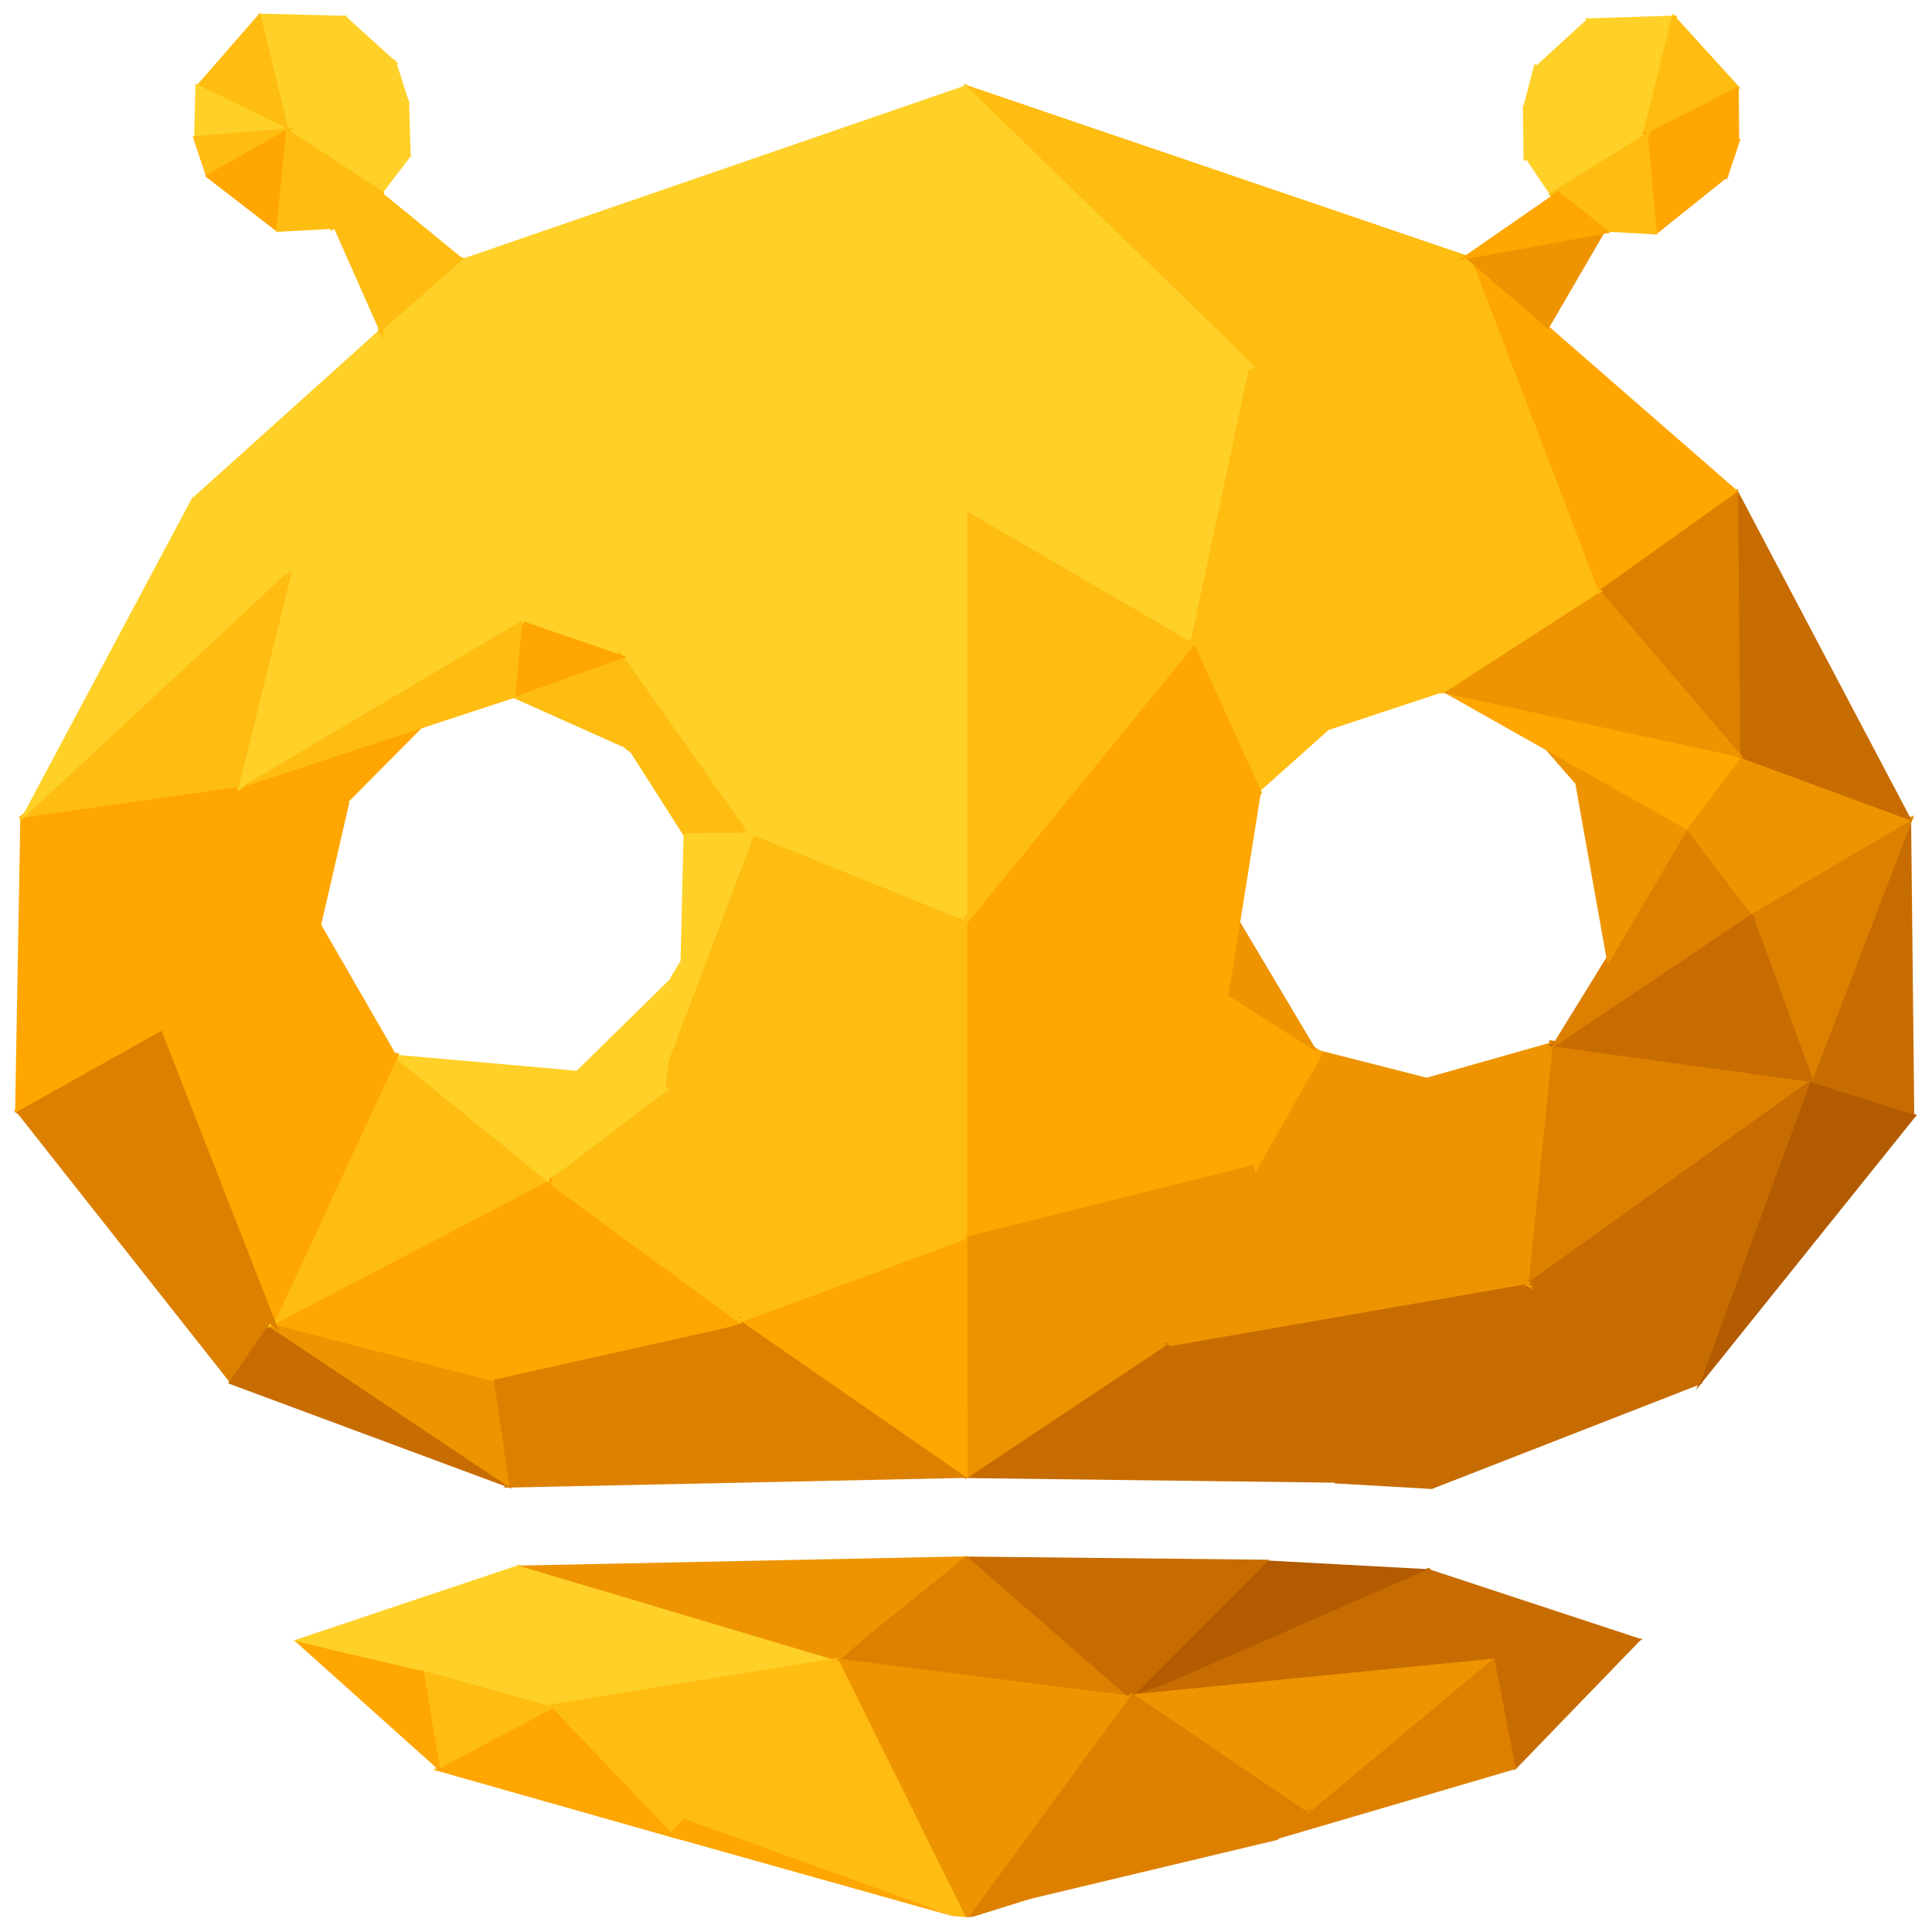
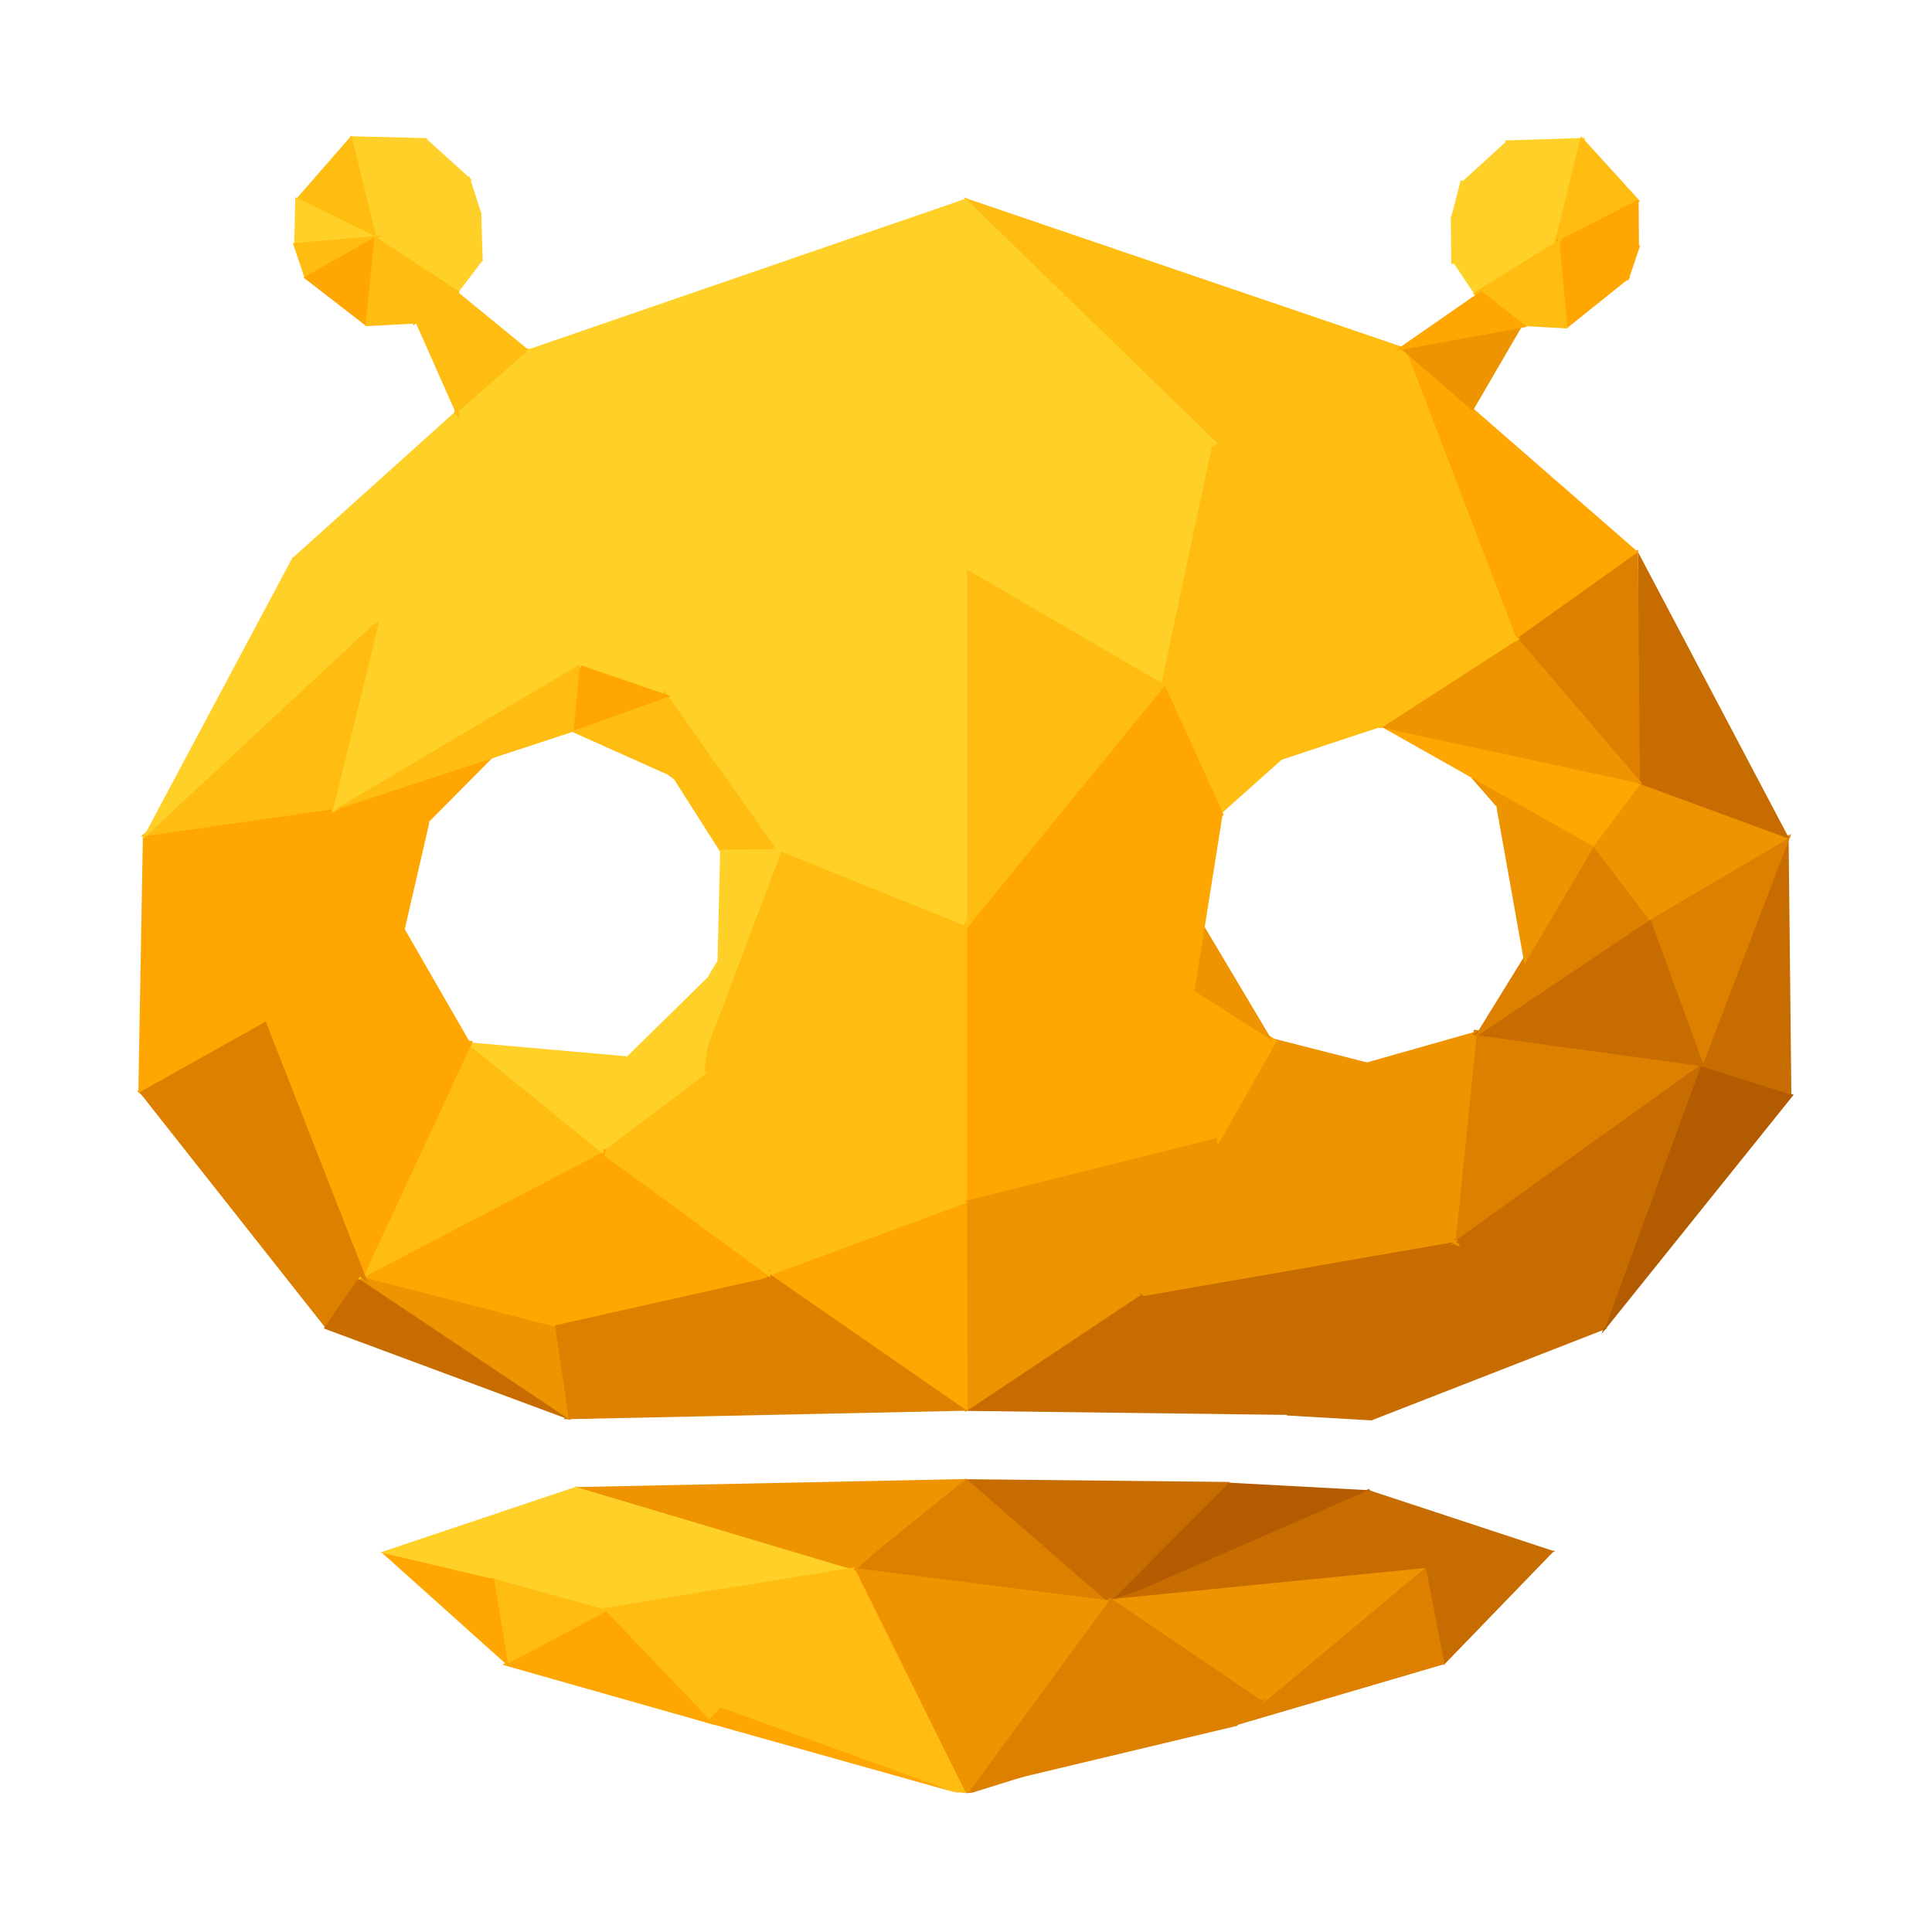
<svg xmlns="http://www.w3.org/2000/svg" viewBox="0 0 1024 1024">
  <style>.c0{fill:#B25B00}.c1{fill:#C76C00}.c2{fill:#DD8000}.c3{fill:#EE9400}.c4{fill:#FFA600}.c5{fill:#FFBC11}.c6{fill:#FFD028}</style>
-   <path class="c1" d="m808 677.3 94.5 55.9-143.6 56-51.7-3z" />
-   <path class="c0" d="M956.9 570.9 899 736.6l117-145.7z" />
-   <path class="c2" d="m806.5 683.2 14.7-131.9 140.3 20.9z" />
-   <path class="c3" d="m753.4 572 69.8-19.8-13 127.9z" />
-   <path class="c3" d="m666.8 618.2 89.2-46 56.8 111.2z" />
-   <path class="c1" d="m960 572.2-58.9 161-91.6-53.1z" />
-   <path class="c1" d="m616 711.5 92.4 74.4 102.4-107.4z" />
-   <path class="c3" d="m616 714.2 50.6-104.5L812 680.1z" />
-   <path class="c3" d="m507.8 653.3 109.8 61.5 49.2-99.4z" />
-   <path class="c4" d="M511.6 489v166.6l155.2-38.8z" />
-   <path class="c3" d="m663 621.8 35.1-65.4 61.6 15.7z" />
-   <path class="c4" d="m652 526 13.3 95.7 36.1-63.8z" />
-   <path class="c4" d="m505.1 485 161.2 133.7-.7-11.9-11.5-79.9z" />
-   <path class="c3" d="m655.7 486-7.3 40 50.1 31.9z" />
-   <path class="c4" d="m668.3 420-17.1 107.4-139.6-39.9z" />
-   <path class="c1" d="m1012.9 432.1-54.1 141.2 55.8 17.6z" />
-   <path class="c2" d="m960.3 573.6 54.2-141.5-87.8 52.2z" />
-   <path class="c1" d="m928.4 483.1 33.1 90.6-141.2-19.4z" />
-   <path class="c2" d="m894.3 438-73.1 118.5 108.4-72.8z" />
-   <path class="c3" d="m891.3 436.2 36.9 48.4 86.3-50.8-113.3-14.2z" />
-   <path class="c3" d="m895.4 437.2 27-37.2 91.4 34.4z" />
-   <path class="c3" d="m835 415.6 17.1 95.9 42.7-72.5z" />
-   <path class="c3" d="m816.3 394 59.8 68.5 19.3-23.9z" />
-   <path class="c4" d="m762.4 365.4 161.7 34.5-30 39.8z" />
-   <path class="c1" d="M921.2 260.4v140.8l92.2 33.9z" />
-   <path class="c2" d="m845.1 313.7 77.3 87.5-1.2-142.2z" />
-   <path class="c3" d="m761.3 366.5 86-54.5 76.7 89.7z" />
-   <path class="c5" d="m627.8 340.3 136.8 27.4 85.1-55z" />
-   <path class="c5" d="m631.6 340.7 36.2 78.7 36.4-32.5 62.2-20.6z" />
-   <path class="c4" d="m632.6 340.6 36.4 80-157.6 70.3 1.2-8.1z" />
-   <path class="c4" d="m778.1 135.7 68.4 178 74.7-53.3z" />
-   <path class="c5" d="M511.4 269.3v221.6l122.5-150z" />
-   <path class="c6" d="m511.6 270.5 153.8-77.6-33 148z" />
-   <path class="c5" d="m663 190.3-32.1 150.6 218.4-27.2z" />
-   <path class="c5" d="m665.4 192.9 114-57.2L848 315.1z" />
-   <path class="c5" d="M510.3 44.4 664 195.8l117.8-58.9z" />
-   <path class="c1" d="m511.6 783.4 200.1 2.5-93.7-74.3z" />
-   <path class="c3" d="m511.5 784.1.1-128.8 107.1 57.4z" />
-   <path class="c6" d="m511.8 45.2-.4 226.6 154-77.4z" />
-   <path class="c1" d="m791.8 880.1 79.1-11-113.5-37.4z" />
-   <path class="c1" d="m789.1 878.6 13.7 59.7 67.5-69.8z" />
-   <path class="c2" d="m669.9 976.8 121.9-99.2 11.6 60z" />
-   <path class="c3" d="m595.1 897.7 97.7 63.9 100.5-84z" />
-   <path class="c1" d="m599.7 898.1 157.7-67.2 37.2 47.9z" />
-   <path class="c0" d="m598.9 898.7 69.1-71.8 89 4.8-140.7 61.5z" />
-   <path class="c1" d="m511.5 825 87.2 76.1 74.1-74.4z" />
-   <path class="c2" d="M506.5 1015.9 677 975.2l18.1-16.5-177.8 48.4z" />
-   <path class="c2" d="m512 1016.2 87.3-119.3 93.8 63.6-177.3 55.4z" />
-   <path class="c2" d="m441.2 879.5 158.1 21.1-87.3-76z" />
-   <path class="c3" d="m442.6 878.9 67.5 137 3.6-.2 85.6-116.9z" />
-   <path class="c5" d="m512 1016.2-68.4-138.1-84.3 87.5 145.8 49.8z" />
-   <path class="c4" d="m353.2 973 7.1-9.8 147.1 53.1z" />
-   <path class="c6" d="m274 829.2 17.1 76.8 153.5-25.9-9.6-4.9z" />
-   <path class="c3" d="m274.7 829.8 169.9 50.7 13.4-12 54-43.6z" />
-   <path class="c5" d="m290.1 903.7 63.7 69.4 90.9-94.5z" />
-   <path class="c4" d="m229.7 938 62.1-33.7 67.2 70.4z" />
-   <path class="c5" d="m222.8 884.3 8.5 53.9 64.6-34.2z" />
-   <path class="c4" d="m156.1 869.6 77.3 69.3L224 882z" />
-   <path class="c6" d="m273.5 830 5.1 3.6 13.2 70.7-71.9-20z" />
-   <path class="c6" d="m155.3 869.6 119.3-40-6.9 10.8-45.2 45z" />
-   <path class="c6" d="m396.6 444.5 116 46.1V266z" />
-   <path class="c5" d="m332.1 395.5 30.2 47.4h38.8z" />
-   <path class="c6" d="m360.6 514.2 1.7-72.6 40.8-.3z" />
-   <path class="c6" d="m355.3 518.2-5.2 60 52.2-137z" />
-   <path class="c5" d="m348.9 577 162.7-89-112-45.1z" />
-   <path class="c5" d="m436.2 617 76.4 41.7V484.1z" />
-   <path class="c5" d="m346.6 576.8 91.8 41.4 74.2-132z" />
-   <path class="c4" d="m512.6 653.9.3 129.1-3.7-.5-122.3-83.7c-1.2 0 125.7-44.9 125.7-44.9" />
-   <path class="c5" d="m389.2 702.2 49.3-88.1 73.5 40.4-.4 2.5z" />
-   <path class="c5" d="m390.3 707.8-42.5-131.2 92.9 38.1z" />
-   <path class="c2" d="M266.8 788.5 377.9 705l15.2-4.5 119.5 82.8z" />
-   <path class="c2" d="m260.4 730.9 9 57.2 123.7-90.4z" />
-   <path class="c4" d="m289.8 623.9 103.3 77.2-4.9 1.9-128.6 28.8z" />
-   <path class="c5" d="m350.7 576.2 42.4 126-104.6-76.6z" />
-   <path class="c6" d="m301.8 571.3 50.8 6.9 7.4-64z" />
-   <path class="c6" d="m289.5 626.7 65.4-49.6-51.6-8.5z" />
-   <path class="c2" d="m8.7 589.4 113.5 143.8 24.5-33.1L17.3 592.8z" />
-   <path class="c1" d="m143.8 700.1 127.9 89.1-150.8-56z" />
-   <path class="c3" d="M142.8 700.5v2.8l127.3 85.1-8.5-58.1z" />
-   <path class="c4" d="m292.9 624.1-31.3 108L144 701.8l144.3-77.6z" />
-   <path class="c5" d="m209.4 560-67.7 143.9 150.1-78.5z" />
-   <path class="c6" d="m207.1 558.8 83.6 67.9 14.8-59.2z" />
-   <path class="c4" d="m83.4 543.5 128.3 14.8-66.5 143.3z" />
-   <path class="c2" d="m84.7 544 63.2 161.6L7.4 588.8z" />
-   <path class="c4" d="m169.6 489 41.5 72-131.4-16.2z" />
-   <path class="c4" d="M10.8 432.1 8 589.8l81.4-45.6z" />
-   <path class="c4" d="m129.5 414.5-43.2 129-76.1-110.8z" />
-   <path class="c4" d="m127.5 416.5 42.1 75.2-86.3 53.4z" />
-   <path class="c4" d="m126.2 416.5 59 8.7-15.7 68.1z" />
-   <path class="c4" d="m126.3 416.8 98.9-32.6-41.2 41.5-56.7-7.2z" />
-   <path class="c6" d="M367.8 187.7 512.4 44.3l.4 225.4-4.8.3z" />
-   <path class="c6" d="m329 349.3 36.2-165.7 146.4 86.9z" />
-   <path class="c6" d="m276.2 330.3 55.1 19.5L368.4 185z" />
-   <path class="c6" d="m327.8 347.2 184.8-78.6-114.5 176.6z" />
-   <path class="c5" d="m327.7 344.1 3.5 52.6 65.5 44.9z" />
-   <path class="c5" d="m329.2 346.6 3.7 50.5-64.4-28.8z" />
-   <path class="c4" d="m275 328.5-3.3 41.2 60.4-21.6z" />
-   <path class="c6" d="m151.8 303.1 216.6-117.2 1.1 1.7-93.4 144.7z" />
-   <path class="c6" d="m153.8 302.1 123.8 28.5-151.8 88.8 1.1-10.3z" />
-   <path class="c5" d="m155.9 297.8-29.3 119.3L9.5 433.8z" />
-   <path class="c6" d="m10.2 435.7 91.9-172.3 53.2 37.3z" />
-   <path class="c6" d="m243.8 136.4 4.8.6-93.8 165.8-53.2-38.5z" />
-   <path class="c6" d="M512 45.2v5.1L369.4 187.2l-123.5-50.3z" />
-   <path class="c6" d="m247.8 136.4 122.8 49.9-219.3 118.4z" />
-   <path class="c5" d="m276.9 328.8-3.8 40.9-146.3 48.1z" />
-   <path class="c6" d="m149.8 68.4 52.9 34.1L218 82.4z" />
-   <path class="c6" d="m216.8 53.3.9 29.8-69.6-13.7z" />
-   <path class="c6" d="m209.6 31.6 7.5 23.4-68.2 14.9z" />
-   <path class="c6" d="m150.9 70.4 31.9-62.2 28.3 25.6z" />
-   <path class="c6" d="M151.6 70.4 137 7.2l46.9 1.2z" />
-   <path class="c5" d="M153.1 69.5 137.8 6.8l-34 39z" />
-   <path class="c6" d="m156.3 70-52.7-25.7-.7 28.9z" />
-   <path class="c5" d="m156.7 67.7-47.4 26.1-7.2-21.5z" />
-   <path class="c4" d="m152.7 68.3-5.8 54.6-38.3-29.6z" />
-   <path class="c5" d="m178.3 121.2-26.5-53-5.5 54.7z" />
-   <path class="c5" d="m203.4 101.8-53-34.6 25.1 55.2z" />
-   <path class="c5" d="m200.4 177 1.8-75.2 43.4 35.5z" />
-   <path class="c5" d="M203.2 180 177 120.9l26.4-19.6z" />
-   <path class="c6" d="m877.8 68.7-55.9 35.1L808 83.1z" />
-   <path class="c6" d="m807.2 55.7.3 29.5 69-15z" />
-   <path class="c6" d="M813.3 33.9 807 58.1l68.7 13.1z" />
-   <path class="c6" d="M873.7 71.8 841.8 9.6l-28 25.6z" />
-   <path class="c6" d="M872.7 73.5 889 8.2l-48.9 1.6z" />
-   <path class="c5" d="m869.9 74.2 16.6-67 35.9 39.5z" />
-   <path class="c4" d="m871.7 71.2 49.9-25.4.2 29.4z" />
-   <path class="c4" d="m869.9 70 45.4 25.2 7.2-21.4z" />
-   <path class="c4" d="m871.9 69.8 5.8 54.5 38.7-31z" />
-   <path class="c5" d="m846.3 122.5 26.9-52.9 5.1 54.7z" />
-   <path class="c5" d="m820.6 103 54.9-34.1-27.8 53.6z" />
-   <path class="c3" d="m775.7 135.7 75.2-13.3-30.3 52.1z" />
-   <path class="c4" d="m773 138 52.8-36.6 27.8 21.9z" />
+   <g transform="translate(66.355 65.920) scale(0.8704)">
+     <path class="c1" d="m808 677.3 94.5 55.9-143.6 56-51.7-3z" />
+     <path class="c0" d="M956.9 570.9 899 736.6l117-145.7z" />
+     <path class="c2" d="m806.5 683.2 14.7-131.9 140.3 20.9z" />
+     <path class="c3" d="m753.4 572 69.8-19.8-13 127.9z" />
+     <path class="c3" d="m666.8 618.2 89.2-46 56.8 111.2z" />
+     <path class="c1" d="m960 572.2-58.9 161-91.6-53.1z" />
+     <path class="c1" d="m616 711.5 92.4 74.4 102.4-107.4z" />
+     <path class="c3" d="m616 714.2 50.6-104.5L812 680.1z" />
+     <path class="c3" d="m507.8 653.3 109.8 61.5 49.2-99.4z" />
+     <path class="c4" d="M511.6 489v166.6l155.2-38.8z" />
+     <path class="c3" d="m663 621.8 35.1-65.4 61.6 15.7z" />
+     <path class="c4" d="m652 526 13.3 95.7 36.1-63.8z" />
+     <path class="c4" d="m505.1 485 161.2 133.7-.7-11.9-11.5-79.9z" />
+     <path class="c3" d="m655.7 486-7.3 40 50.1 31.9z" />
+     <path class="c4" d="m668.3 420-17.1 107.4-139.6-39.9z" />
+     <path class="c1" d="m1012.9 432.1-54.1 141.2 55.8 17.6z" />
+     <path class="c2" d="m960.3 573.6 54.2-141.5-87.8 52.2z" />
+     <path class="c1" d="m928.4 483.1 33.1 90.6-141.2-19.4z" />
+     <path class="c2" d="m894.3 438-73.1 118.5 108.4-72.8z" />
+     <path class="c3" d="m891.3 436.2 36.9 48.4 86.3-50.8-113.3-14.2z" />
+     <path class="c3" d="m895.4 437.2 27-37.2 91.4 34.4z" />
+     <path class="c3" d="m835 415.6 17.1 95.9 42.7-72.5z" />
+     <path class="c3" d="m816.3 394 59.8 68.5 19.3-23.9z" />
+     <path class="c4" d="m762.4 365.4 161.7 34.5-30 39.8z" />
+     <path class="c1" d="M921.2 260.4v140.8l92.2 33.9z" />
+     <path class="c2" d="m845.1 313.7 77.3 87.5-1.2-142.2z" />
+     <path class="c3" d="m761.3 366.5 86-54.5 76.7 89.7z" />
+     <path class="c5" d="m627.8 340.3 136.8 27.4 85.1-55z" />
+     <path class="c5" d="m631.6 340.7 36.2 78.7 36.4-32.5 62.2-20.6z" />
+     <path class="c4" d="m632.6 340.6 36.4 80-157.6 70.3 1.2-8.1z" />
+     <path class="c4" d="m778.1 135.7 68.4 178 74.7-53.3z" />
+     <path class="c5" d="M511.4 269.3v221.6l122.5-150z" />
+     <path class="c6" d="m511.6 270.5 153.8-77.6-33 148z" />
+     <path class="c5" d="m663 190.3-32.1 150.6 218.4-27.2z" />
+     <path class="c5" d="m665.4 192.9 114-57.2L848 315.1z" />
+     <path class="c5" d="M510.3 44.4 664 195.8l117.8-58.9z" />
+     <path class="c1" d="m511.6 783.4 200.1 2.5-93.7-74.3z" />
+     <path class="c3" d="m511.5 784.1.1-128.8 107.1 57.4z" />
+     <path class="c6" d="m511.8 45.2-.4 226.6 154-77.4z" />
+     <path class="c1" d="m791.8 880.1 79.1-11-113.5-37.4z" />
+     <path class="c1" d="m789.1 878.6 13.7 59.7 67.5-69.8z" />
+     <path class="c2" d="m669.9 976.8 121.9-99.2 11.6 60z" />
+     <path class="c3" d="m595.1 897.7 97.7 63.9 100.5-84z" />
+     <path class="c1" d="m599.7 898.1 157.7-67.2 37.2 47.9z" />
+     <path class="c0" d="m598.9 898.7 69.1-71.8 89 4.8-140.7 61.5z" />
+     <path class="c1" d="m511.5 825 87.2 76.1 74.1-74.4z" />
+     <path class="c2" d="M506.5 1015.9 677 975.2l18.1-16.5-177.8 48.4z" />
+     <path class="c2" d="m512 1016.2 87.3-119.3 93.8 63.6-177.3 55.4z" />
+     <path class="c2" d="m441.2 879.5 158.1 21.1-87.3-76z" />
+     <path class="c3" d="m442.6 878.9 67.5 137 3.6-.2 85.6-116.9z" />
+     <path class="c5" d="m512 1016.2-68.4-138.1-84.3 87.5 145.8 49.8z" />
+     <path class="c4" d="m353.2 973 7.1-9.8 147.1 53.1z" />
+     <path class="c6" d="m274 829.2 17.1 76.8 153.5-25.9-9.6-4.9z" />
+     <path class="c3" d="m274.7 829.8 169.9 50.7 13.4-12 54-43.6z" />
+     <path class="c5" d="m290.1 903.7 63.7 69.4 90.9-94.5z" />
+     <path class="c4" d="m229.7 938 62.1-33.7 67.2 70.4z" />
+     <path class="c5" d="m222.8 884.3 8.5 53.9 64.6-34.2z" />
+     <path class="c4" d="m156.1 869.6 77.3 69.3L224 882z" />
+     <path class="c6" d="m273.5 830 5.1 3.6 13.2 70.7-71.9-20z" />
+     <path class="c6" d="m155.3 869.6 119.3-40-6.9 10.8-45.2 45z" />
+     <path class="c6" d="m396.6 444.5 116 46.1V266z" />
+     <path class="c5" d="m332.1 395.5 30.2 47.4h38.8z" />
+     <path class="c6" d="m360.6 514.2 1.7-72.6 40.8-.3z" />
+     <path class="c6" d="m355.3 518.2-5.2 60 52.2-137z" />
+     <path class="c5" d="m348.9 577 162.7-89-112-45.1z" />
+     <path class="c5" d="m436.2 617 76.4 41.7V484.1z" />
+     <path class="c5" d="m346.6 576.8 91.8 41.4 74.2-132z" />
+     <path class="c4" d="m512.6 653.9.3 129.1-3.7-.5-122.3-83.7c-1.2 0 125.7-44.9 125.7-44.9" />
+     <path class="c5" d="m389.2 702.2 49.3-88.1 73.5 40.4-.4 2.5z" />
+     <path class="c5" d="m390.3 707.8-42.5-131.2 92.9 38.1z" />
+     <path class="c2" d="M266.8 788.5 377.9 705l15.2-4.5 119.5 82.8z" />
+     <path class="c2" d="m260.4 730.9 9 57.2 123.7-90.4z" />
+     <path class="c4" d="m289.8 623.9 103.3 77.2-4.9 1.9-128.6 28.8z" />
+     <path class="c5" d="m350.7 576.2 42.4 126-104.6-76.6z" />
+     <path class="c6" d="m301.8 571.3 50.8 6.9 7.4-64z" />
+     <path class="c6" d="m289.5 626.7 65.4-49.6-51.6-8.5z" />
+     <path class="c2" d="m8.7 589.4 113.5 143.8 24.5-33.1L17.3 592.8z" />
+     <path class="c1" d="m143.8 700.1 127.9 89.1-150.8-56z" />
+     <path class="c3" d="M142.8 700.5v2.8l127.3 85.1-8.5-58.1z" />
+     <path class="c4" d="m292.9 624.1-31.3 108L144 701.8l144.3-77.6z" />
+     <path class="c5" d="m209.4 560-67.7 143.9 150.1-78.5z" />
+     <path class="c6" d="m207.1 558.8 83.6 67.9 14.8-59.2z" />
+     <path class="c4" d="m83.4 543.5 128.3 14.8-66.5 143.3z" />
+     <path class="c2" d="m84.7 544 63.2 161.6L7.4 588.8z" />
+     <path class="c4" d="m169.6 489 41.5 72-131.4-16.2z" />
+     <path class="c4" d="M10.8 432.1 8 589.8l81.4-45.6z" />
+     <path class="c4" d="m129.5 414.5-43.2 129-76.1-110.8z" />
+     <path class="c4" d="m127.5 416.5 42.1 75.2-86.3 53.4z" />
+     <path class="c4" d="m126.2 416.5 59 8.7-15.7 68.1z" />
+     <path class="c4" d="m126.3 416.8 98.9-32.6-41.2 41.5-56.7-7.2z" />
+     <path class="c6" d="M367.8 187.7 512.4 44.3l.4 225.4-4.8.3z" />
+     <path class="c6" d="m329 349.3 36.2-165.7 146.4 86.9z" />
+     <path class="c6" d="m276.2 330.3 55.1 19.5L368.4 185z" />
+     <path class="c6" d="m327.8 347.2 184.8-78.6-114.5 176.6z" />
+     <path class="c5" d="m327.7 344.1 3.5 52.6 65.5 44.9z" />
+     <path class="c5" d="m329.2 346.6 3.7 50.5-64.4-28.8z" />
+     <path class="c4" d="m275 328.5-3.3 41.2 60.4-21.6z" />
+     <path class="c6" d="m151.8 303.1 216.6-117.2 1.1 1.7-93.4 144.7z" />
+     <path class="c6" d="m153.8 302.1 123.8 28.5-151.8 88.8 1.1-10.3z" />
+     <path class="c5" d="m155.9 297.8-29.3 119.3L9.5 433.8z" />
+     <path class="c6" d="m10.2 435.7 91.9-172.3 53.2 37.3z" />
+     <path class="c6" d="m243.8 136.4 4.8.6-93.8 165.8-53.2-38.5z" />
+     <path class="c6" d="M512 45.2v5.1L369.4 187.2l-123.5-50.3z" />
+     <path class="c6" d="m247.8 136.4 122.8 49.9-219.3 118.4z" />
+     <path class="c5" d="m276.9 328.8-3.8 40.9-146.3 48.1z" />
+     <path class="c6" d="m149.8 68.4 52.9 34.1L218 82.4z" />
+     <path class="c6" d="m216.8 53.3.9 29.8-69.6-13.7z" />
+     <path class="c6" d="m209.6 31.6 7.5 23.4-68.2 14.9z" />
+     <path class="c6" d="m150.9 70.4 31.9-62.2 28.3 25.6z" />
+     <path class="c6" d="M151.6 70.4 137 7.2l46.9 1.2z" />
+     <path class="c5" d="M153.1 69.5 137.8 6.8l-34 39z" />
+     <path class="c6" d="m156.3 70-52.7-25.7-.7 28.9z" />
+     <path class="c5" d="m156.7 67.7-47.4 26.1-7.2-21.5z" />
+     <path class="c4" d="m152.7 68.3-5.8 54.6-38.3-29.6z" />
+     <path class="c5" d="m178.3 121.2-26.5-53-5.5 54.7z" />
+     <path class="c5" d="m203.4 101.8-53-34.6 25.1 55.2z" />
+     <path class="c5" d="m200.4 177 1.8-75.2 43.4 35.5z" />
+     <path class="c5" d="M203.2 180 177 120.9l26.4-19.6z" />
+     <path class="c6" d="m877.8 68.7-55.9 35.1L808 83.1z" />
+     <path class="c6" d="m807.2 55.7.3 29.5 69-15z" />
+     <path class="c6" d="M813.3 33.9 807 58.1l68.7 13.1z" />
+     <path class="c6" d="M873.7 71.8 841.8 9.6l-28 25.6z" />
+     <path class="c6" d="M872.7 73.5 889 8.2l-48.9 1.6z" />
+     <path class="c5" d="m869.9 74.2 16.6-67 35.9 39.5z" />
+     <path class="c4" d="m871.7 71.2 49.9-25.4.2 29.4z" />
+     <path class="c4" d="m869.9 70 45.4 25.2 7.2-21.4z" />
+     <path class="c4" d="m871.9 69.8 5.8 54.5 38.7-31z" />
+     <path class="c5" d="m846.3 122.5 26.9-52.9 5.1 54.7z" />
+     <path class="c5" d="m820.6 103 54.9-34.1-27.8 53.6z" />
+     <path class="c3" d="m775.7 135.7 75.2-13.3-30.3 52.1z" />
+     <path class="c4" d="m773 138 52.8-36.6 27.8 21.9z" />
+   </g>
</svg>
